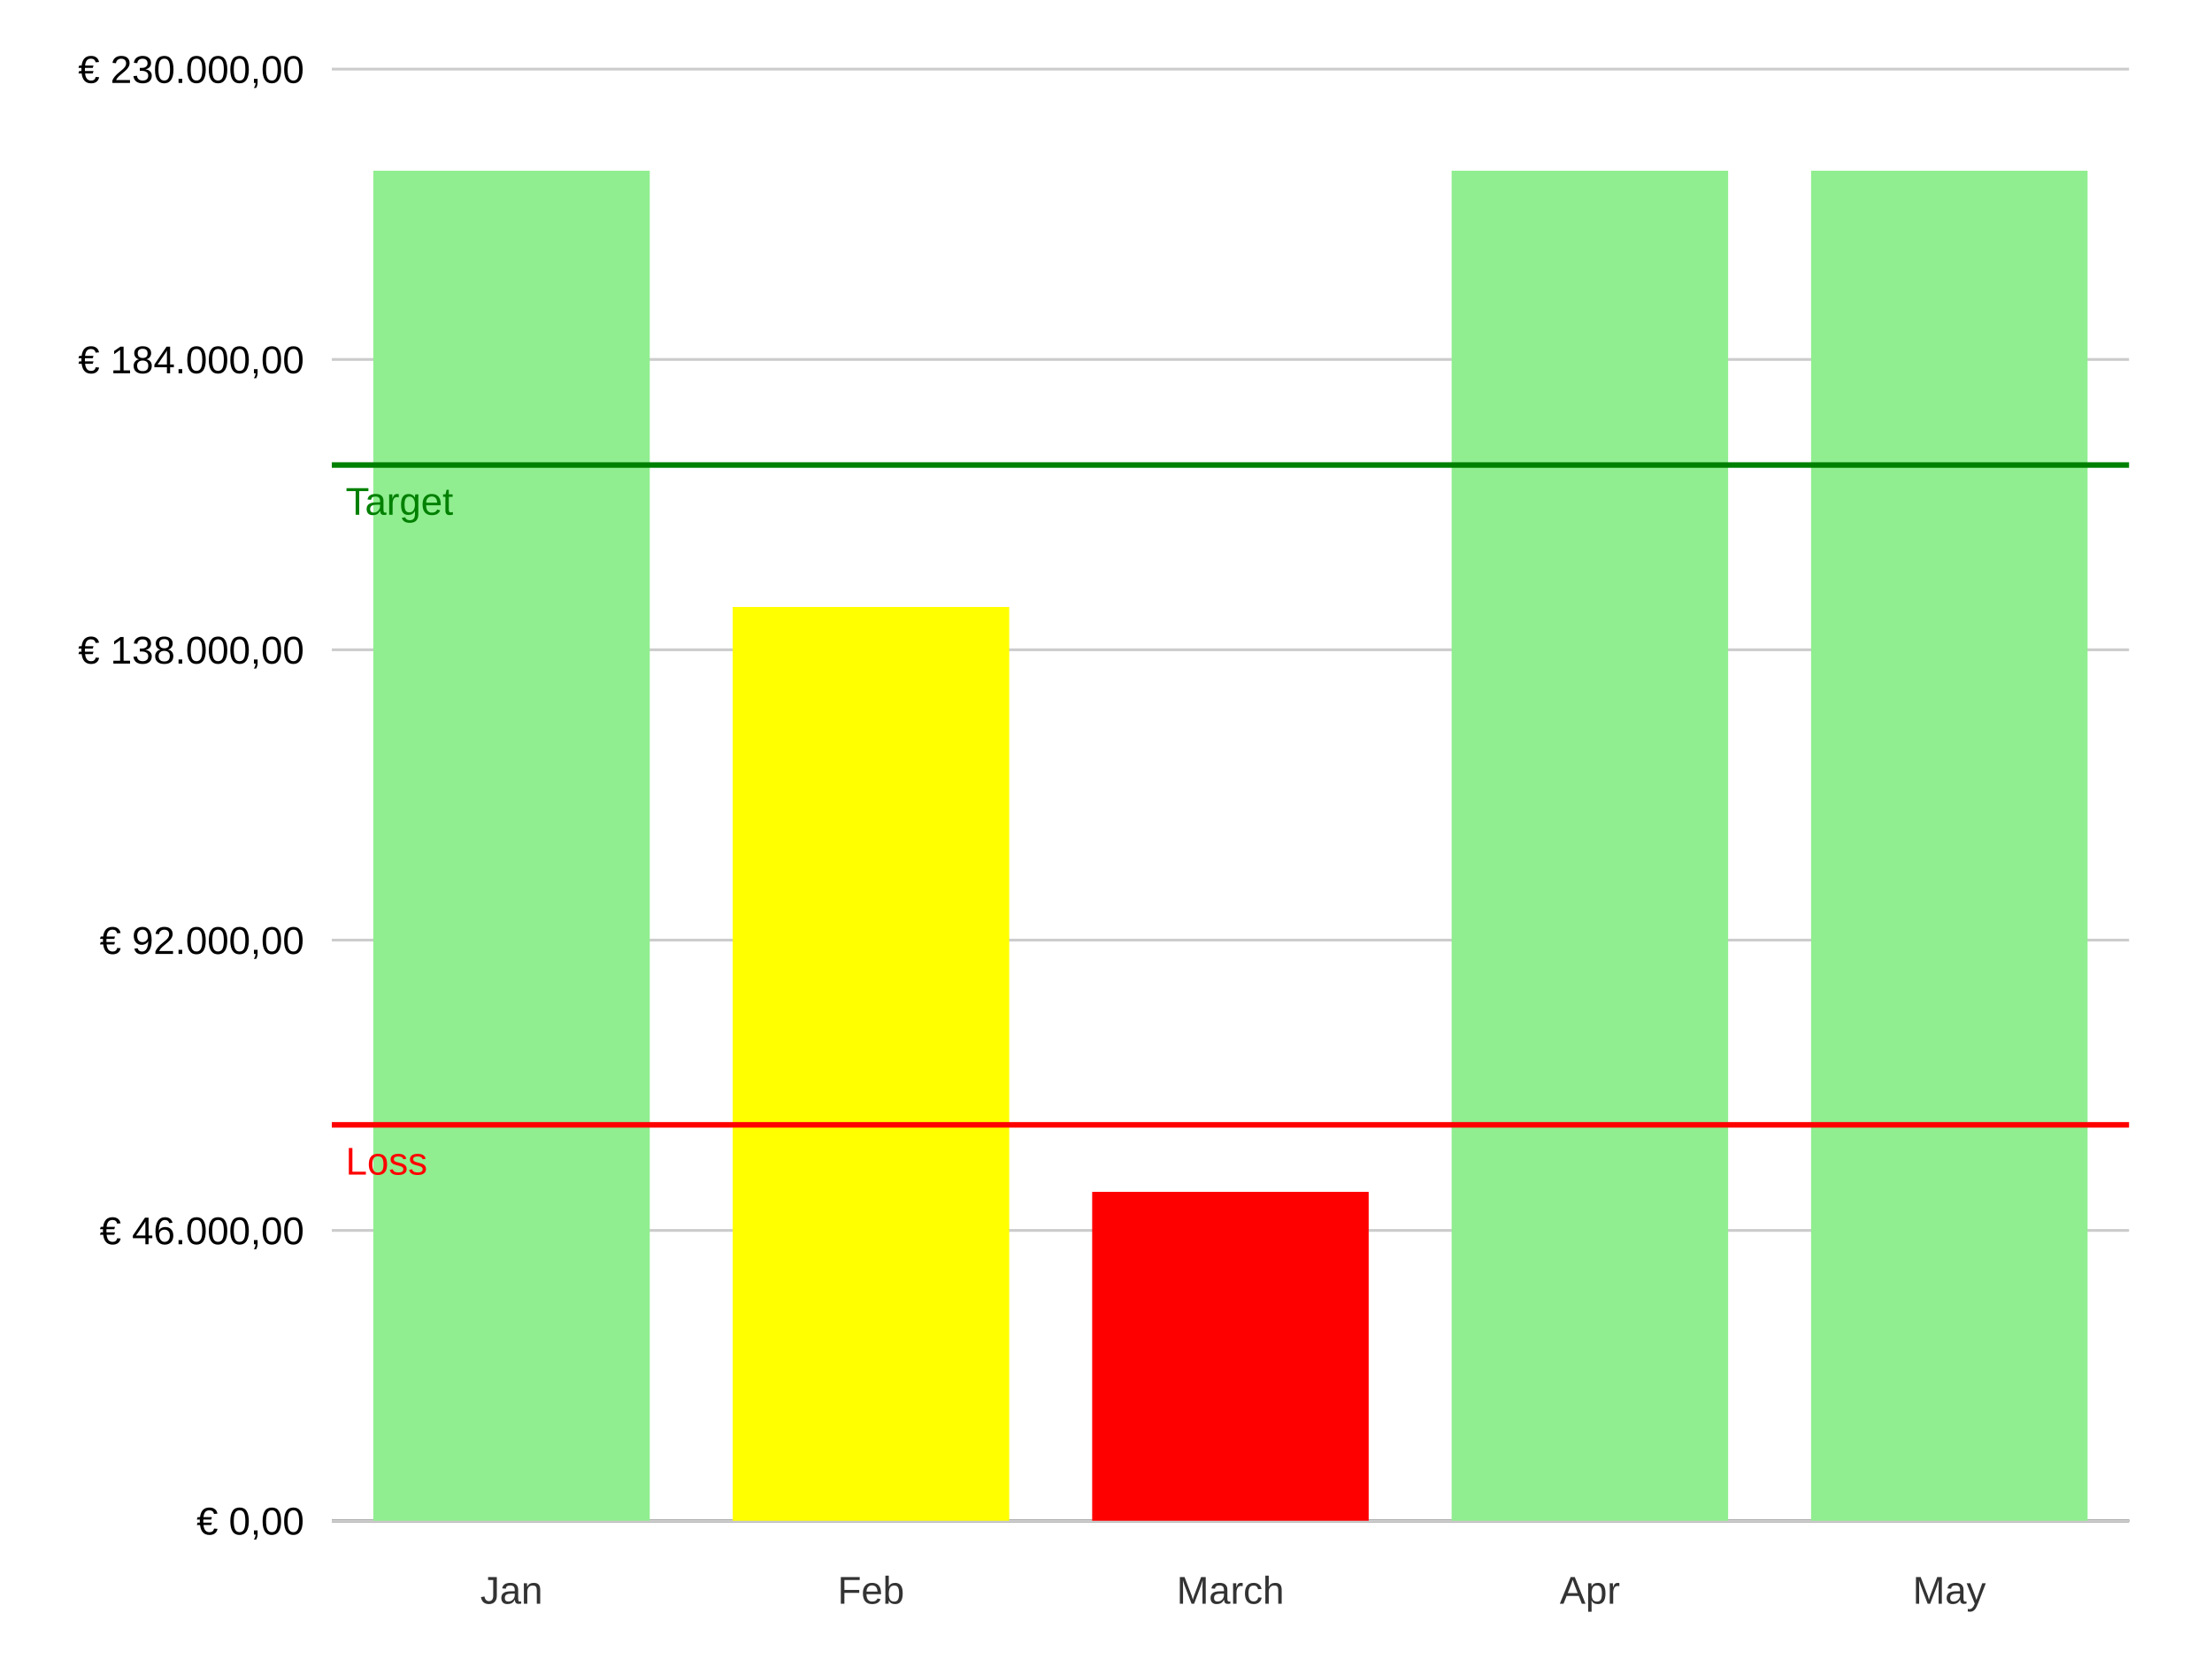
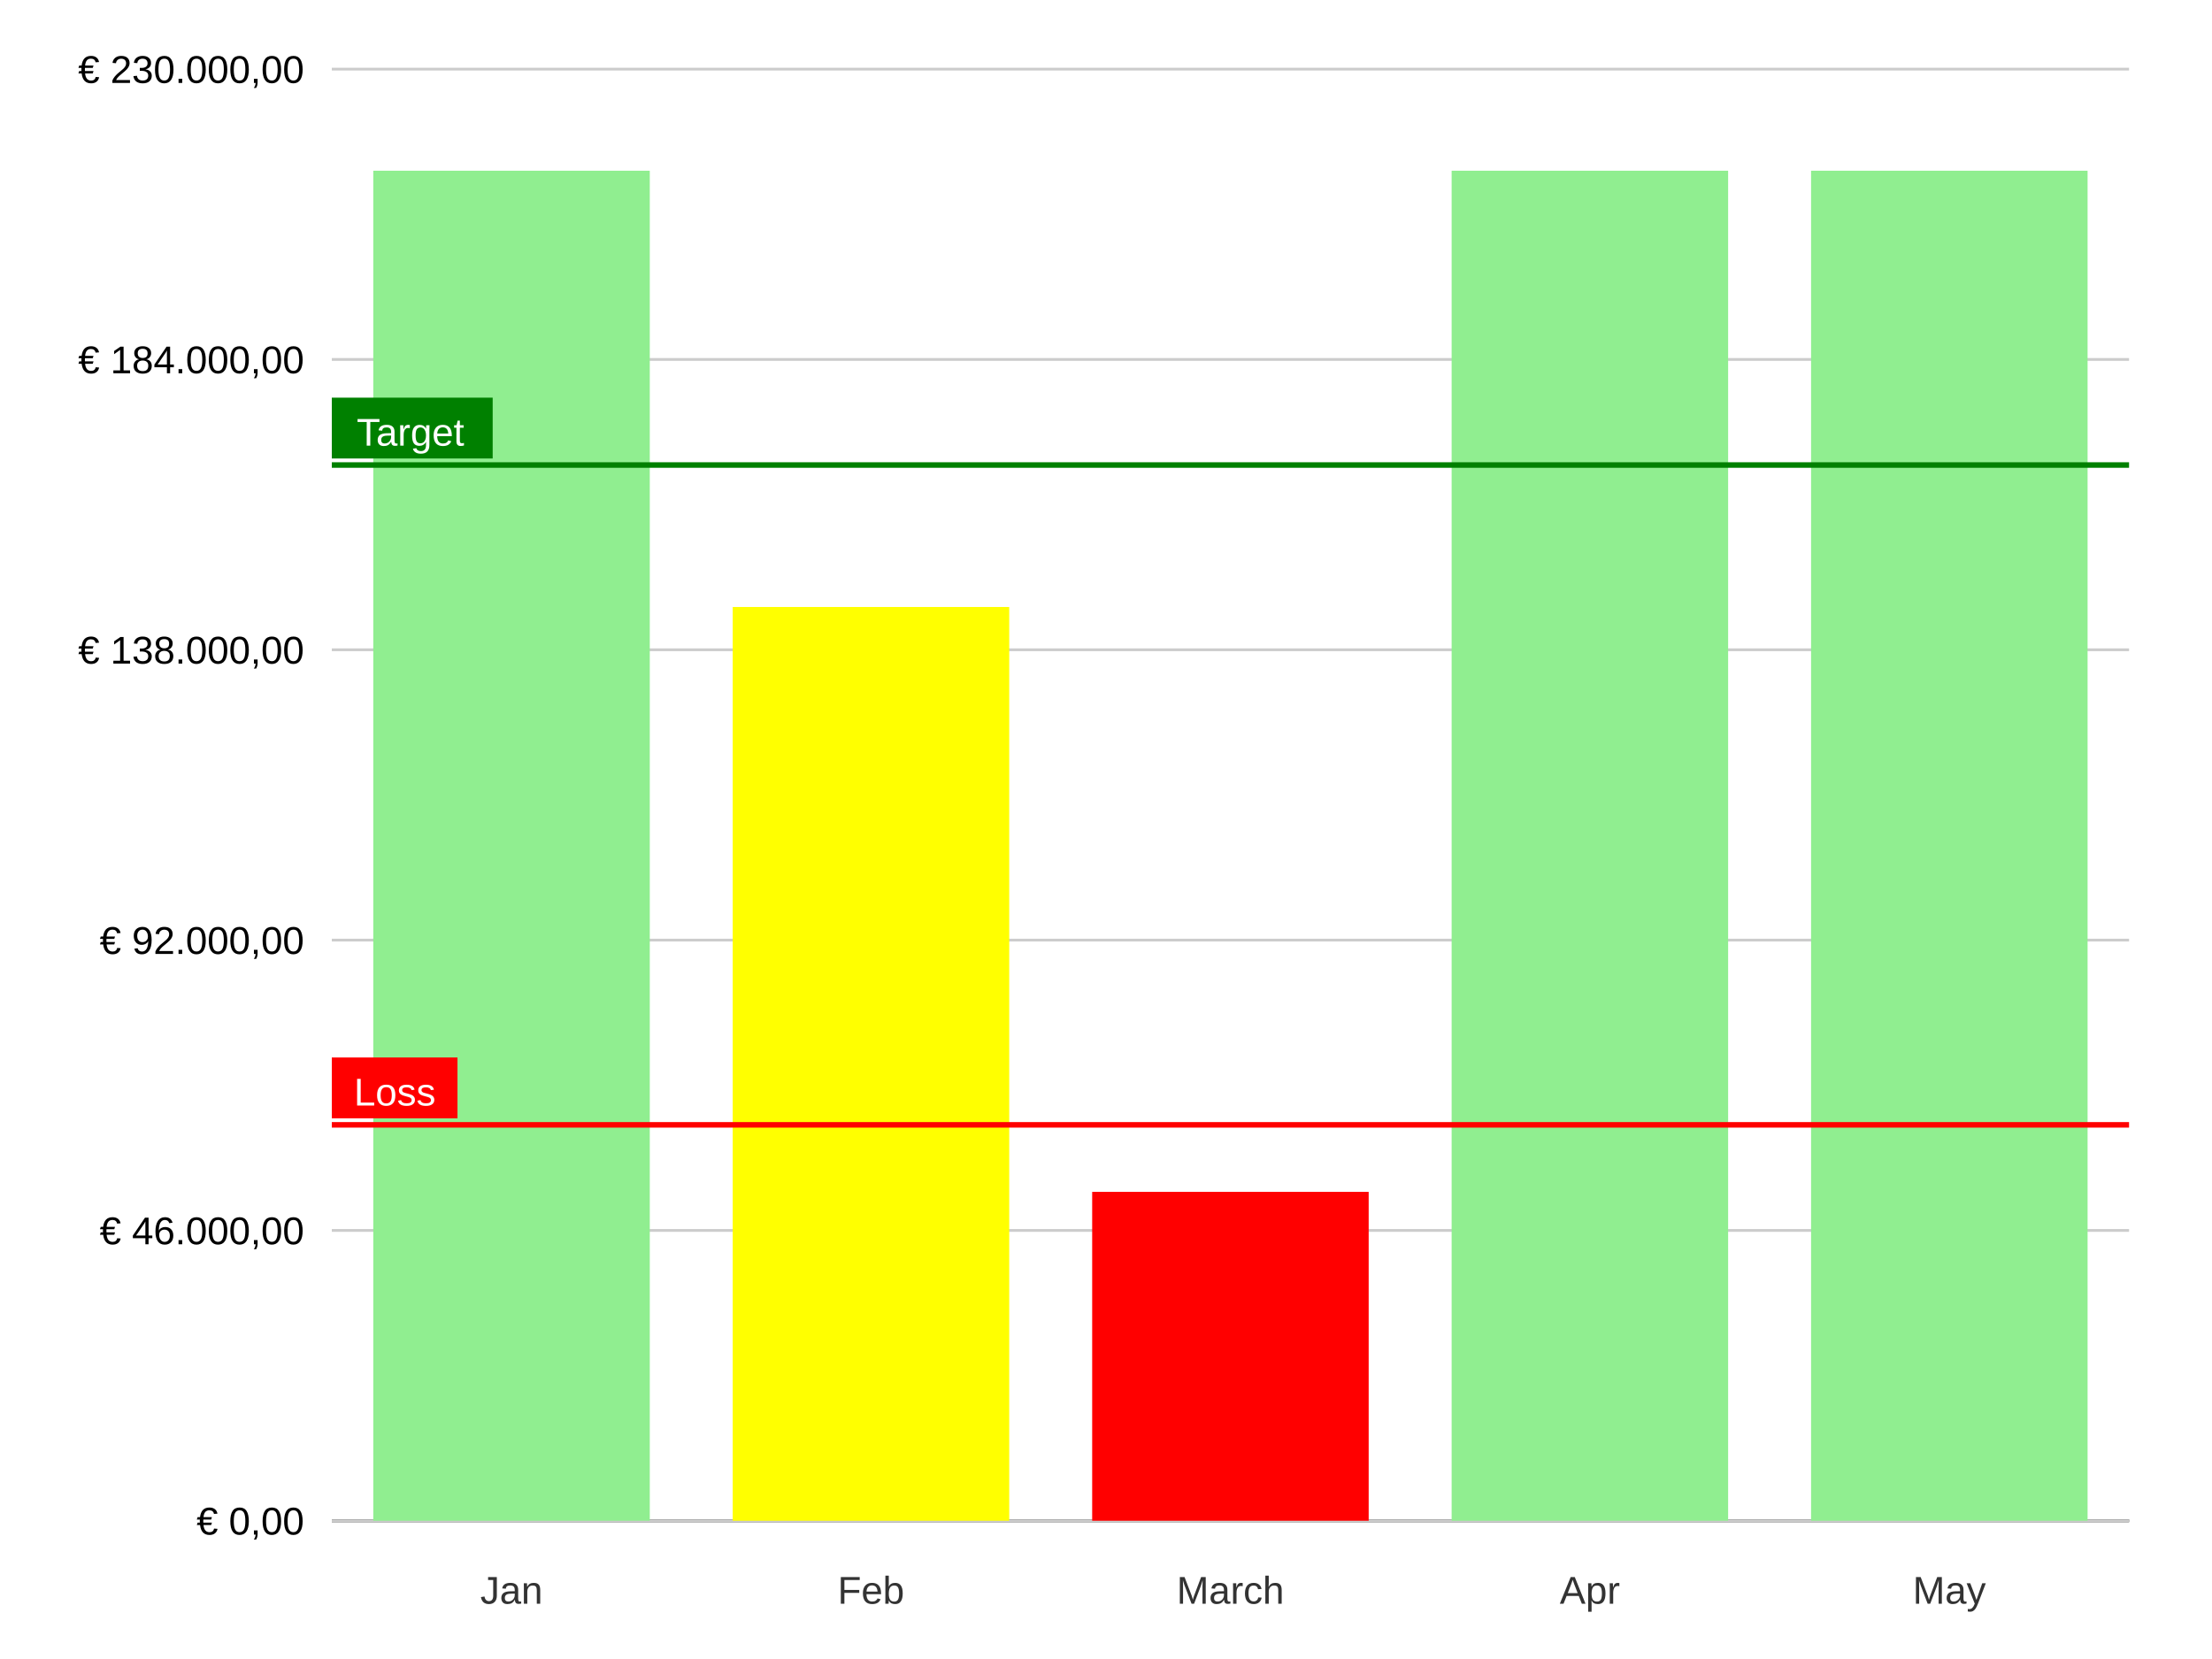
<svg xmlns="http://www.w3.org/2000/svg" width="800" height="600">
  <rect width="800" height="600" fill="white" />
  <text x="110" y="555" font-family="arial" font-size="14" fill="black" text-anchor="end">€ 0,00</text>
  <text x="110" y="450" font-family="arial" font-size="14" fill="black" text-anchor="end">€ 46.000,00</text>
  <text x="110" y="345" font-family="arial" font-size="14" fill="black" text-anchor="end">€ 92.000,00</text>
  <text x="110" y="240" font-family="arial" font-size="14" fill="black" text-anchor="end">€ 138.000,00</text>
  <text x="110" y="135" font-family="arial" font-size="14" fill="black" text-anchor="end">€ 184.000,00</text>
  <text x="110" y="30" font-family="arial" font-size="14" fill="black" text-anchor="end">€ 230.000,00</text>
  <text text-anchor="middle" font-family="arial" alignment-baseline="middle" transform="rotate(270, 20, 262.5)" x="20" y="262.5" font-size="14" fill="black" />
  <line x1="120" y1="550" x2="770" y2="550" stroke="black" />
  <text x="445" y="590" font-family="arial" font-size="14" text-anchor="middle" />
  <line x1="120" y1="550" x2="770" y2="550" stroke="#ccc" stroke-dasharray="" stroke-width="1" />
  <line x1="120" y1="445" x2="770" y2="445" stroke="#ccc" stroke-dasharray="" stroke-width="1" />
  <line x1="120" y1="340" x2="770" y2="340" stroke="#ccc" stroke-dasharray="" stroke-width="1" />
  <line x1="120" y1="235" x2="770" y2="235" stroke="#ccc" stroke-dasharray="" stroke-width="1" />
  <line x1="120" y1="130" x2="770" y2="130" stroke="#ccc" stroke-dasharray="" stroke-width="1" />
  <line x1="120" y1="25" x2="770" y2="25" stroke="#ccc" stroke-dasharray="" stroke-width="1" />
  <rect x="135" y="61.745" width="100" height="488.255" fill="lightgreen" fill-opacity="1" stroke="none" stroke-width="0" rx="0" ry="0" />
  <text x="185" y="580" font-family="arial" font-size="14" fill="#333" stroke="none" stroke-width="0" text-anchor="middle" dominant-baseline="alphabetic">Jan</text>
  <rect x="265" y="219.527" width="100" height="330.473" fill="yellow" fill-opacity="1" stroke="none" stroke-width="0" rx="0" ry="0" />
  <text x="315" y="580" font-family="arial" font-size="14" fill="#333" stroke="none" stroke-width="0" text-anchor="middle" dominant-baseline="alphabetic">Feb</text>
  <rect x="395" y="431.054" width="100" height="118.946" fill="red" fill-opacity="1" stroke="none" stroke-width="0" rx="0" ry="0" />
  <text x="445" y="580" font-family="arial" font-size="14" fill="#333" stroke="none" stroke-width="0" text-anchor="middle" dominant-baseline="alphabetic">March</text>
  <rect x="525" y="61.745" width="100" height="488.255" fill="lightgreen" fill-opacity="1" stroke="none" stroke-width="0" rx="0" ry="0" />
  <text x="575" y="580" font-family="arial" font-size="14" fill="#333" stroke="none" stroke-width="0" text-anchor="middle" dominant-baseline="alphabetic">Apr</text>
  <rect x="655" y="61.745" width="100" height="488.255" fill="lightgreen" fill-opacity="1" stroke="none" stroke-width="0" rx="0" ry="0" />
  <text x="705" y="580" font-family="arial" font-size="14" fill="#333" stroke="none" stroke-width="0" text-anchor="middle" dominant-baseline="alphabetic">May</text>
  <line x1="120" y1="168.182" x2="770" y2="168.182" stroke="green" stroke-dasharray="" stroke-width="2" />
-   <text x="125" y="186.182" font-family="arial" font-size="14" fill="green" stroke="none" stroke-width="0" text-anchor="start" dominant-baseline="alphabetic">Target</text>
+   <rect x="120" y="143.818" width="58.182" height="22" fill="green" fill-opacity="1" stroke="" stroke-width="0" rx="0" ry="0" />
+   <text x="129" y="161.182" font-family="arial" font-size="14" fill="white" stroke="none" stroke-width="0" text-anchor="start" dominant-baseline="alphabetic">Target</text>
  <line x1="120" y1="406.818" x2="770" y2="406.818" stroke="red" stroke-dasharray="" stroke-width="2" />
-   <text x="125" y="424.818" font-family="arial" font-size="14" fill="red" stroke="none" stroke-width="0" text-anchor="start" dominant-baseline="alphabetic">Loss</text>
+   <rect x="120" y="382.455" width="45.455" height="22" fill="red" fill-opacity="1" stroke="" stroke-width="0" rx="0" ry="0" />
+   <text x="128" y="399.818" font-family="arial" font-size="14" fill="white" stroke="none" stroke-width="0" text-anchor="start" dominant-baseline="alphabetic">Loss</text>
</svg>
